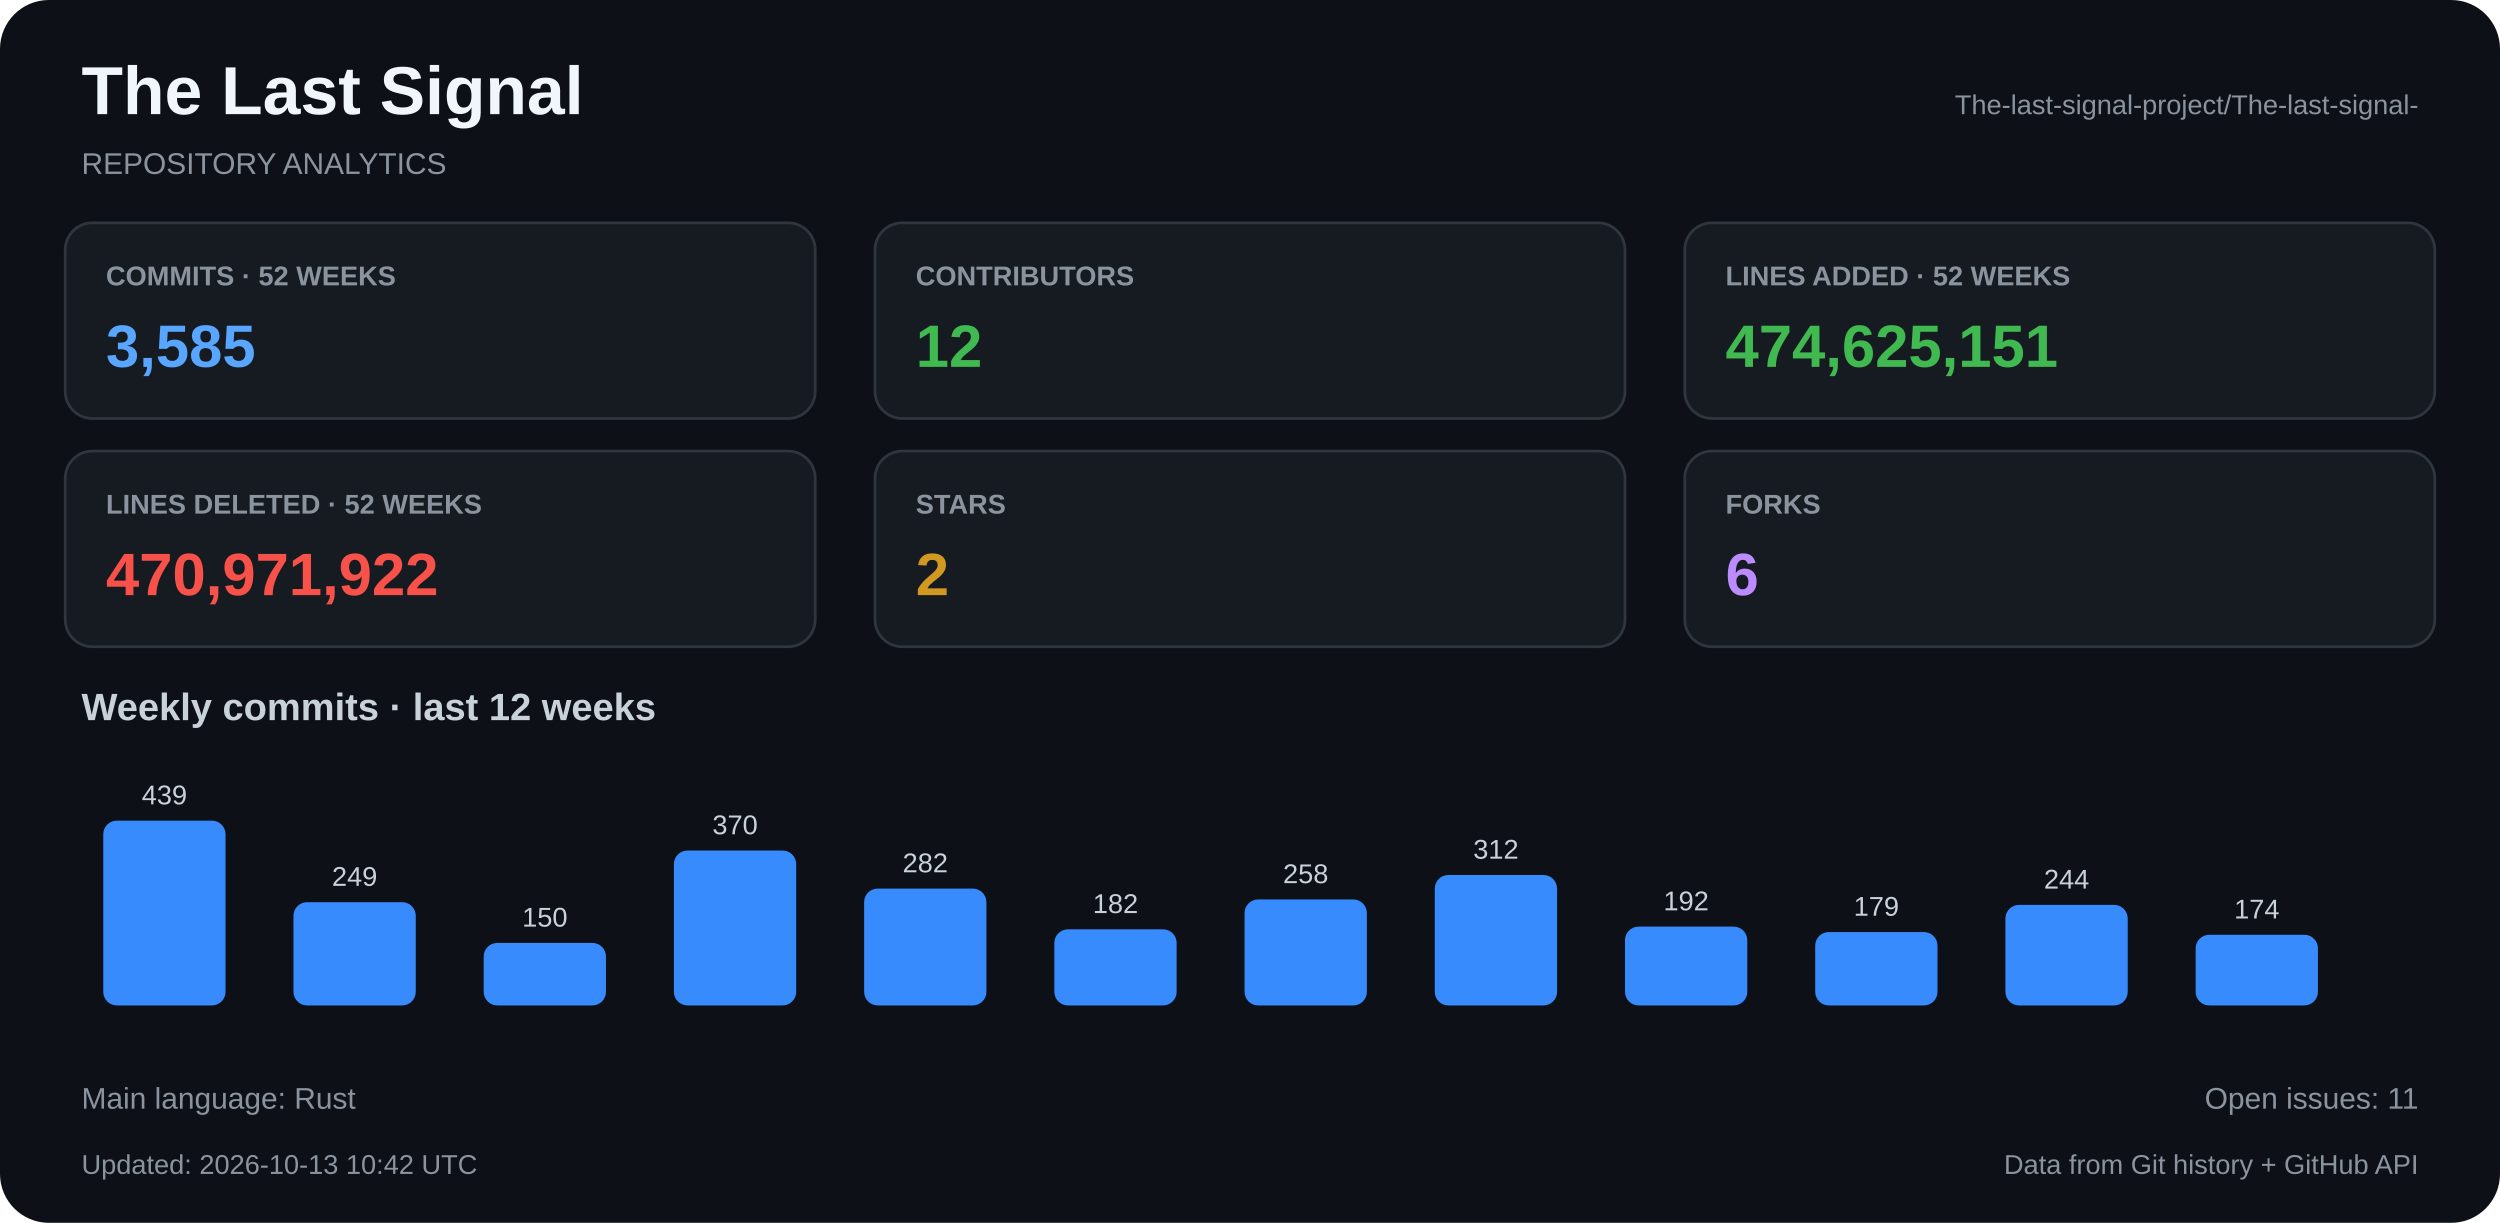
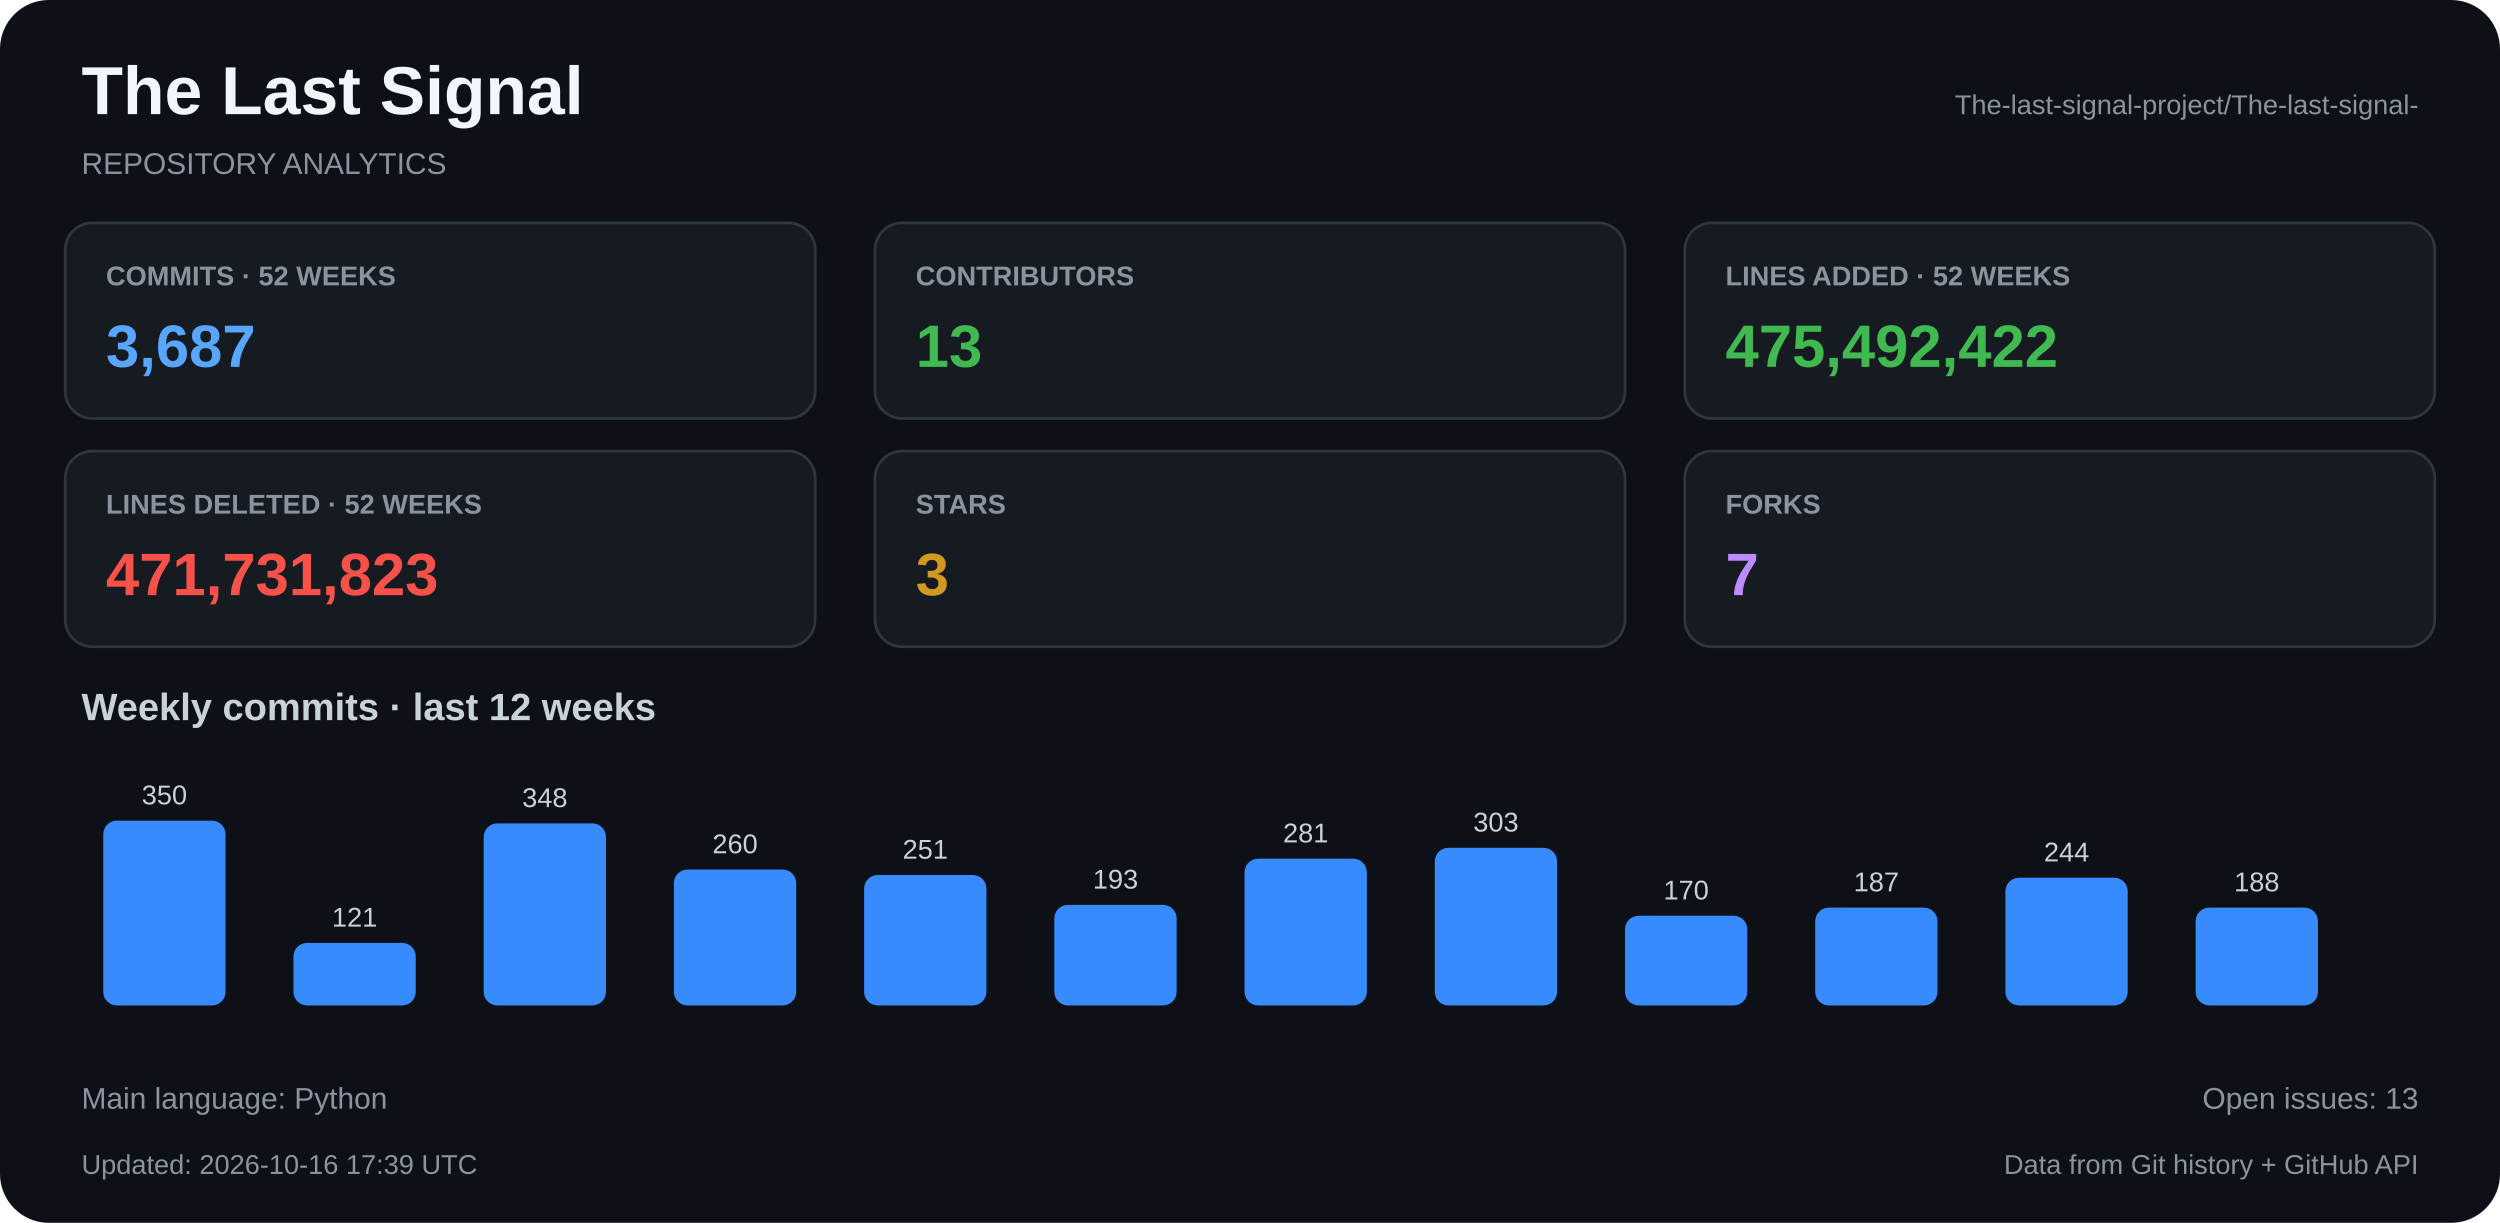
<svg xmlns="http://www.w3.org/2000/svg" width="920" height="450" viewBox="0 0 920 450">
  <rect x="0" y="0" width="920" height="450" rx="18" fill="#0d1117" />
  <text x="30" y="42" fill="#f0f6fc" font-family="Arial, Helvetica, sans-serif" font-size="25" font-weight="bold" text-anchor="start">The Last Signal</text>
  <text x="30" y="64" fill="#8b949e" font-family="Arial, Helvetica, sans-serif" font-size="11" font-weight="normal" text-anchor="start">REPOSITORY ANALYTICS</text>
  <text x="890" y="42" fill="#8b949e" font-family="Arial, Helvetica, sans-serif" font-size="10" font-weight="normal" text-anchor="end">The-last-signal-project/The-last-signal-</text>
  <rect x="24" y="82" width="276" height="72" rx="10" fill="#161b22" stroke="#30363d" />
  <text x="39" y="105" fill="#8b949e" font-family="Arial, Helvetica, sans-serif" font-size="10" font-weight="bold" text-anchor="start">COMMITS · 52 WEEKS</text>
-   <text x="39" y="135" fill="#58a6ff" font-family="Arial, Helvetica, sans-serif" font-size="22" font-weight="bold" text-anchor="start">3,585</text>
+   <text x="39" y="135" fill="#58a6ff" font-family="Arial, Helvetica, sans-serif" font-size="22" font-weight="bold" text-anchor="start">3,687</text>
  <rect x="322" y="82" width="276" height="72" rx="10" fill="#161b22" stroke="#30363d" />
  <text x="337" y="105" fill="#8b949e" font-family="Arial, Helvetica, sans-serif" font-size="10" font-weight="bold" text-anchor="start">CONTRIBUTORS</text>
-   <text x="337" y="135" fill="#3fb950" font-family="Arial, Helvetica, sans-serif" font-size="22" font-weight="bold" text-anchor="start">12</text>
+   <text x="337" y="135" fill="#3fb950" font-family="Arial, Helvetica, sans-serif" font-size="22" font-weight="bold" text-anchor="start">13</text>
  <rect x="620" y="82" width="276" height="72" rx="10" fill="#161b22" stroke="#30363d" />
  <text x="635" y="105" fill="#8b949e" font-family="Arial, Helvetica, sans-serif" font-size="10" font-weight="bold" text-anchor="start">LINES ADDED · 52 WEEKS</text>
-   <text x="635" y="135" fill="#3fb950" font-family="Arial, Helvetica, sans-serif" font-size="22" font-weight="bold" text-anchor="start">474,625,151</text>
+   <text x="635" y="135" fill="#3fb950" font-family="Arial, Helvetica, sans-serif" font-size="22" font-weight="bold" text-anchor="start">475,492,422</text>
  <rect x="24" y="166" width="276" height="72" rx="10" fill="#161b22" stroke="#30363d" />
  <text x="39" y="189" fill="#8b949e" font-family="Arial, Helvetica, sans-serif" font-size="10" font-weight="bold" text-anchor="start">LINES DELETED · 52 WEEKS</text>
-   <text x="39" y="219" fill="#f85149" font-family="Arial, Helvetica, sans-serif" font-size="22" font-weight="bold" text-anchor="start">470,971,922</text>
+   <text x="39" y="219" fill="#f85149" font-family="Arial, Helvetica, sans-serif" font-size="22" font-weight="bold" text-anchor="start">471,731,823</text>
  <rect x="322" y="166" width="276" height="72" rx="10" fill="#161b22" stroke="#30363d" />
  <text x="337" y="189" fill="#8b949e" font-family="Arial, Helvetica, sans-serif" font-size="10" font-weight="bold" text-anchor="start">STARS</text>
-   <text x="337" y="219" fill="#d29922" font-family="Arial, Helvetica, sans-serif" font-size="22" font-weight="bold" text-anchor="start">2</text>
+   <text x="337" y="219" fill="#d29922" font-family="Arial, Helvetica, sans-serif" font-size="22" font-weight="bold" text-anchor="start">3</text>
  <rect x="620" y="166" width="276" height="72" rx="10" fill="#161b22" stroke="#30363d" />
  <text x="635" y="189" fill="#8b949e" font-family="Arial, Helvetica, sans-serif" font-size="10" font-weight="bold" text-anchor="start">FORKS</text>
-   <text x="635" y="219" fill="#bc8cff" font-family="Arial, Helvetica, sans-serif" font-size="22" font-weight="bold" text-anchor="start">6</text>
+   <text x="635" y="219" fill="#bc8cff" font-family="Arial, Helvetica, sans-serif" font-size="22" font-weight="bold" text-anchor="start">7</text>
  <text x="30" y="265" fill="#c9d1d9" font-family="Arial, Helvetica, sans-serif" font-size="14" font-weight="bold" text-anchor="start">Weekly commits · last 12 weeks</text>
  <rect x="38" y="302" width="45" height="68" rx="5" fill="#388bfd" />
-   <text x="60.5" y="296" fill="#c9d1d9" font-family="Arial, Helvetica, sans-serif" font-size="10" font-weight="normal" text-anchor="middle">439</text>
-   <rect x="108" y="332" width="45" height="38" rx="5" fill="#388bfd" />
-   <text x="130.5" y="326" fill="#c9d1d9" font-family="Arial, Helvetica, sans-serif" font-size="10" font-weight="normal" text-anchor="middle">249</text>
-   <rect x="178" y="347" width="45" height="23" rx="5" fill="#388bfd" />
-   <text x="200.5" y="341" fill="#c9d1d9" font-family="Arial, Helvetica, sans-serif" font-size="10" font-weight="normal" text-anchor="middle">150</text>
-   <rect x="248" y="313" width="45" height="57" rx="5" fill="#388bfd" />
-   <text x="270.5" y="307" fill="#c9d1d9" font-family="Arial, Helvetica, sans-serif" font-size="10" font-weight="normal" text-anchor="middle">370</text>
-   <rect x="318" y="327" width="45" height="43" rx="5" fill="#388bfd" />
-   <text x="340.5" y="321" fill="#c9d1d9" font-family="Arial, Helvetica, sans-serif" font-size="10" font-weight="normal" text-anchor="middle">282</text>
-   <rect x="388" y="342" width="45" height="28" rx="5" fill="#388bfd" />
-   <text x="410.5" y="336" fill="#c9d1d9" font-family="Arial, Helvetica, sans-serif" font-size="10" font-weight="normal" text-anchor="middle">182</text>
-   <rect x="458" y="331" width="45" height="39" rx="5" fill="#388bfd" />
-   <text x="480.5" y="325" fill="#c9d1d9" font-family="Arial, Helvetica, sans-serif" font-size="10" font-weight="normal" text-anchor="middle">258</text>
-   <rect x="528" y="322" width="45" height="48" rx="5" fill="#388bfd" />
-   <text x="550.5" y="316" fill="#c9d1d9" font-family="Arial, Helvetica, sans-serif" font-size="10" font-weight="normal" text-anchor="middle">312</text>
-   <rect x="598" y="341" width="45" height="29" rx="5" fill="#388bfd" />
-   <text x="620.5" y="335" fill="#c9d1d9" font-family="Arial, Helvetica, sans-serif" font-size="10" font-weight="normal" text-anchor="middle">192</text>
-   <rect x="668" y="343" width="45" height="27" rx="5" fill="#388bfd" />
-   <text x="690.5" y="337" fill="#c9d1d9" font-family="Arial, Helvetica, sans-serif" font-size="10" font-weight="normal" text-anchor="middle">179</text>
-   <rect x="738" y="333" width="45" height="37" rx="5" fill="#388bfd" />
-   <text x="760.5" y="327" fill="#c9d1d9" font-family="Arial, Helvetica, sans-serif" font-size="10" font-weight="normal" text-anchor="middle">244</text>
-   <rect x="808" y="344" width="45" height="26" rx="5" fill="#388bfd" />
-   <text x="830.5" y="338" fill="#c9d1d9" font-family="Arial, Helvetica, sans-serif" font-size="10" font-weight="normal" text-anchor="middle">174</text>
-   <text x="30" y="408" fill="#8b949e" font-family="Arial, Helvetica, sans-serif" font-size="11" font-weight="normal" text-anchor="start">Main language: Rust</text>
-   <text x="890" y="408" fill="#8b949e" font-family="Arial, Helvetica, sans-serif" font-size="11" font-weight="normal" text-anchor="end">Open issues: 11</text>
-   <text x="30" y="432" fill="#8b949e" font-family="Arial, Helvetica, sans-serif" font-size="10" font-weight="normal" text-anchor="start">Updated: 2026-10-13 10:42 UTC</text>
+   <text x="60.5" y="296" fill="#c9d1d9" font-family="Arial, Helvetica, sans-serif" font-size="10" font-weight="normal" text-anchor="middle">350</text>
+   <rect x="108" y="347" width="45" height="23" rx="5" fill="#388bfd" />
+   <text x="130.5" y="341" fill="#c9d1d9" font-family="Arial, Helvetica, sans-serif" font-size="10" font-weight="normal" text-anchor="middle">121</text>
+   <rect x="178" y="303" width="45" height="67" rx="5" fill="#388bfd" />
+   <text x="200.5" y="297" fill="#c9d1d9" font-family="Arial, Helvetica, sans-serif" font-size="10" font-weight="normal" text-anchor="middle">348</text>
+   <rect x="248" y="320" width="45" height="50" rx="5" fill="#388bfd" />
+   <text x="270.5" y="314" fill="#c9d1d9" font-family="Arial, Helvetica, sans-serif" font-size="10" font-weight="normal" text-anchor="middle">260</text>
+   <rect x="318" y="322" width="45" height="48" rx="5" fill="#388bfd" />
+   <text x="340.5" y="316" fill="#c9d1d9" font-family="Arial, Helvetica, sans-serif" font-size="10" font-weight="normal" text-anchor="middle">251</text>
+   <rect x="388" y="333" width="45" height="37" rx="5" fill="#388bfd" />
+   <text x="410.5" y="327" fill="#c9d1d9" font-family="Arial, Helvetica, sans-serif" font-size="10" font-weight="normal" text-anchor="middle">193</text>
+   <rect x="458" y="316" width="45" height="54" rx="5" fill="#388bfd" />
+   <text x="480.5" y="310" fill="#c9d1d9" font-family="Arial, Helvetica, sans-serif" font-size="10" font-weight="normal" text-anchor="middle">281</text>
+   <rect x="528" y="312" width="45" height="58" rx="5" fill="#388bfd" />
+   <text x="550.5" y="306" fill="#c9d1d9" font-family="Arial, Helvetica, sans-serif" font-size="10" font-weight="normal" text-anchor="middle">303</text>
+   <rect x="598" y="337" width="45" height="33" rx="5" fill="#388bfd" />
+   <text x="620.5" y="331" fill="#c9d1d9" font-family="Arial, Helvetica, sans-serif" font-size="10" font-weight="normal" text-anchor="middle">170</text>
+   <rect x="668" y="334" width="45" height="36" rx="5" fill="#388bfd" />
+   <text x="690.5" y="328" fill="#c9d1d9" font-family="Arial, Helvetica, sans-serif" font-size="10" font-weight="normal" text-anchor="middle">187</text>
+   <rect x="738" y="323" width="45" height="47" rx="5" fill="#388bfd" />
+   <text x="760.5" y="317" fill="#c9d1d9" font-family="Arial, Helvetica, sans-serif" font-size="10" font-weight="normal" text-anchor="middle">244</text>
+   <rect x="808" y="334" width="45" height="36" rx="5" fill="#388bfd" />
+   <text x="830.5" y="328" fill="#c9d1d9" font-family="Arial, Helvetica, sans-serif" font-size="10" font-weight="normal" text-anchor="middle">188</text>
+   <text x="30" y="408" fill="#8b949e" font-family="Arial, Helvetica, sans-serif" font-size="11" font-weight="normal" text-anchor="start">Main language: Python</text>
+   <text x="890" y="408" fill="#8b949e" font-family="Arial, Helvetica, sans-serif" font-size="11" font-weight="normal" text-anchor="end">Open issues: 13</text>
+   <text x="30" y="432" fill="#8b949e" font-family="Arial, Helvetica, sans-serif" font-size="10" font-weight="normal" text-anchor="start">Updated: 2026-10-16 17:39 UTC</text>
  <text x="890" y="432" fill="#8b949e" font-family="Arial, Helvetica, sans-serif" font-size="10" font-weight="normal" text-anchor="end">Data from Git history + GitHub API</text>
</svg>
